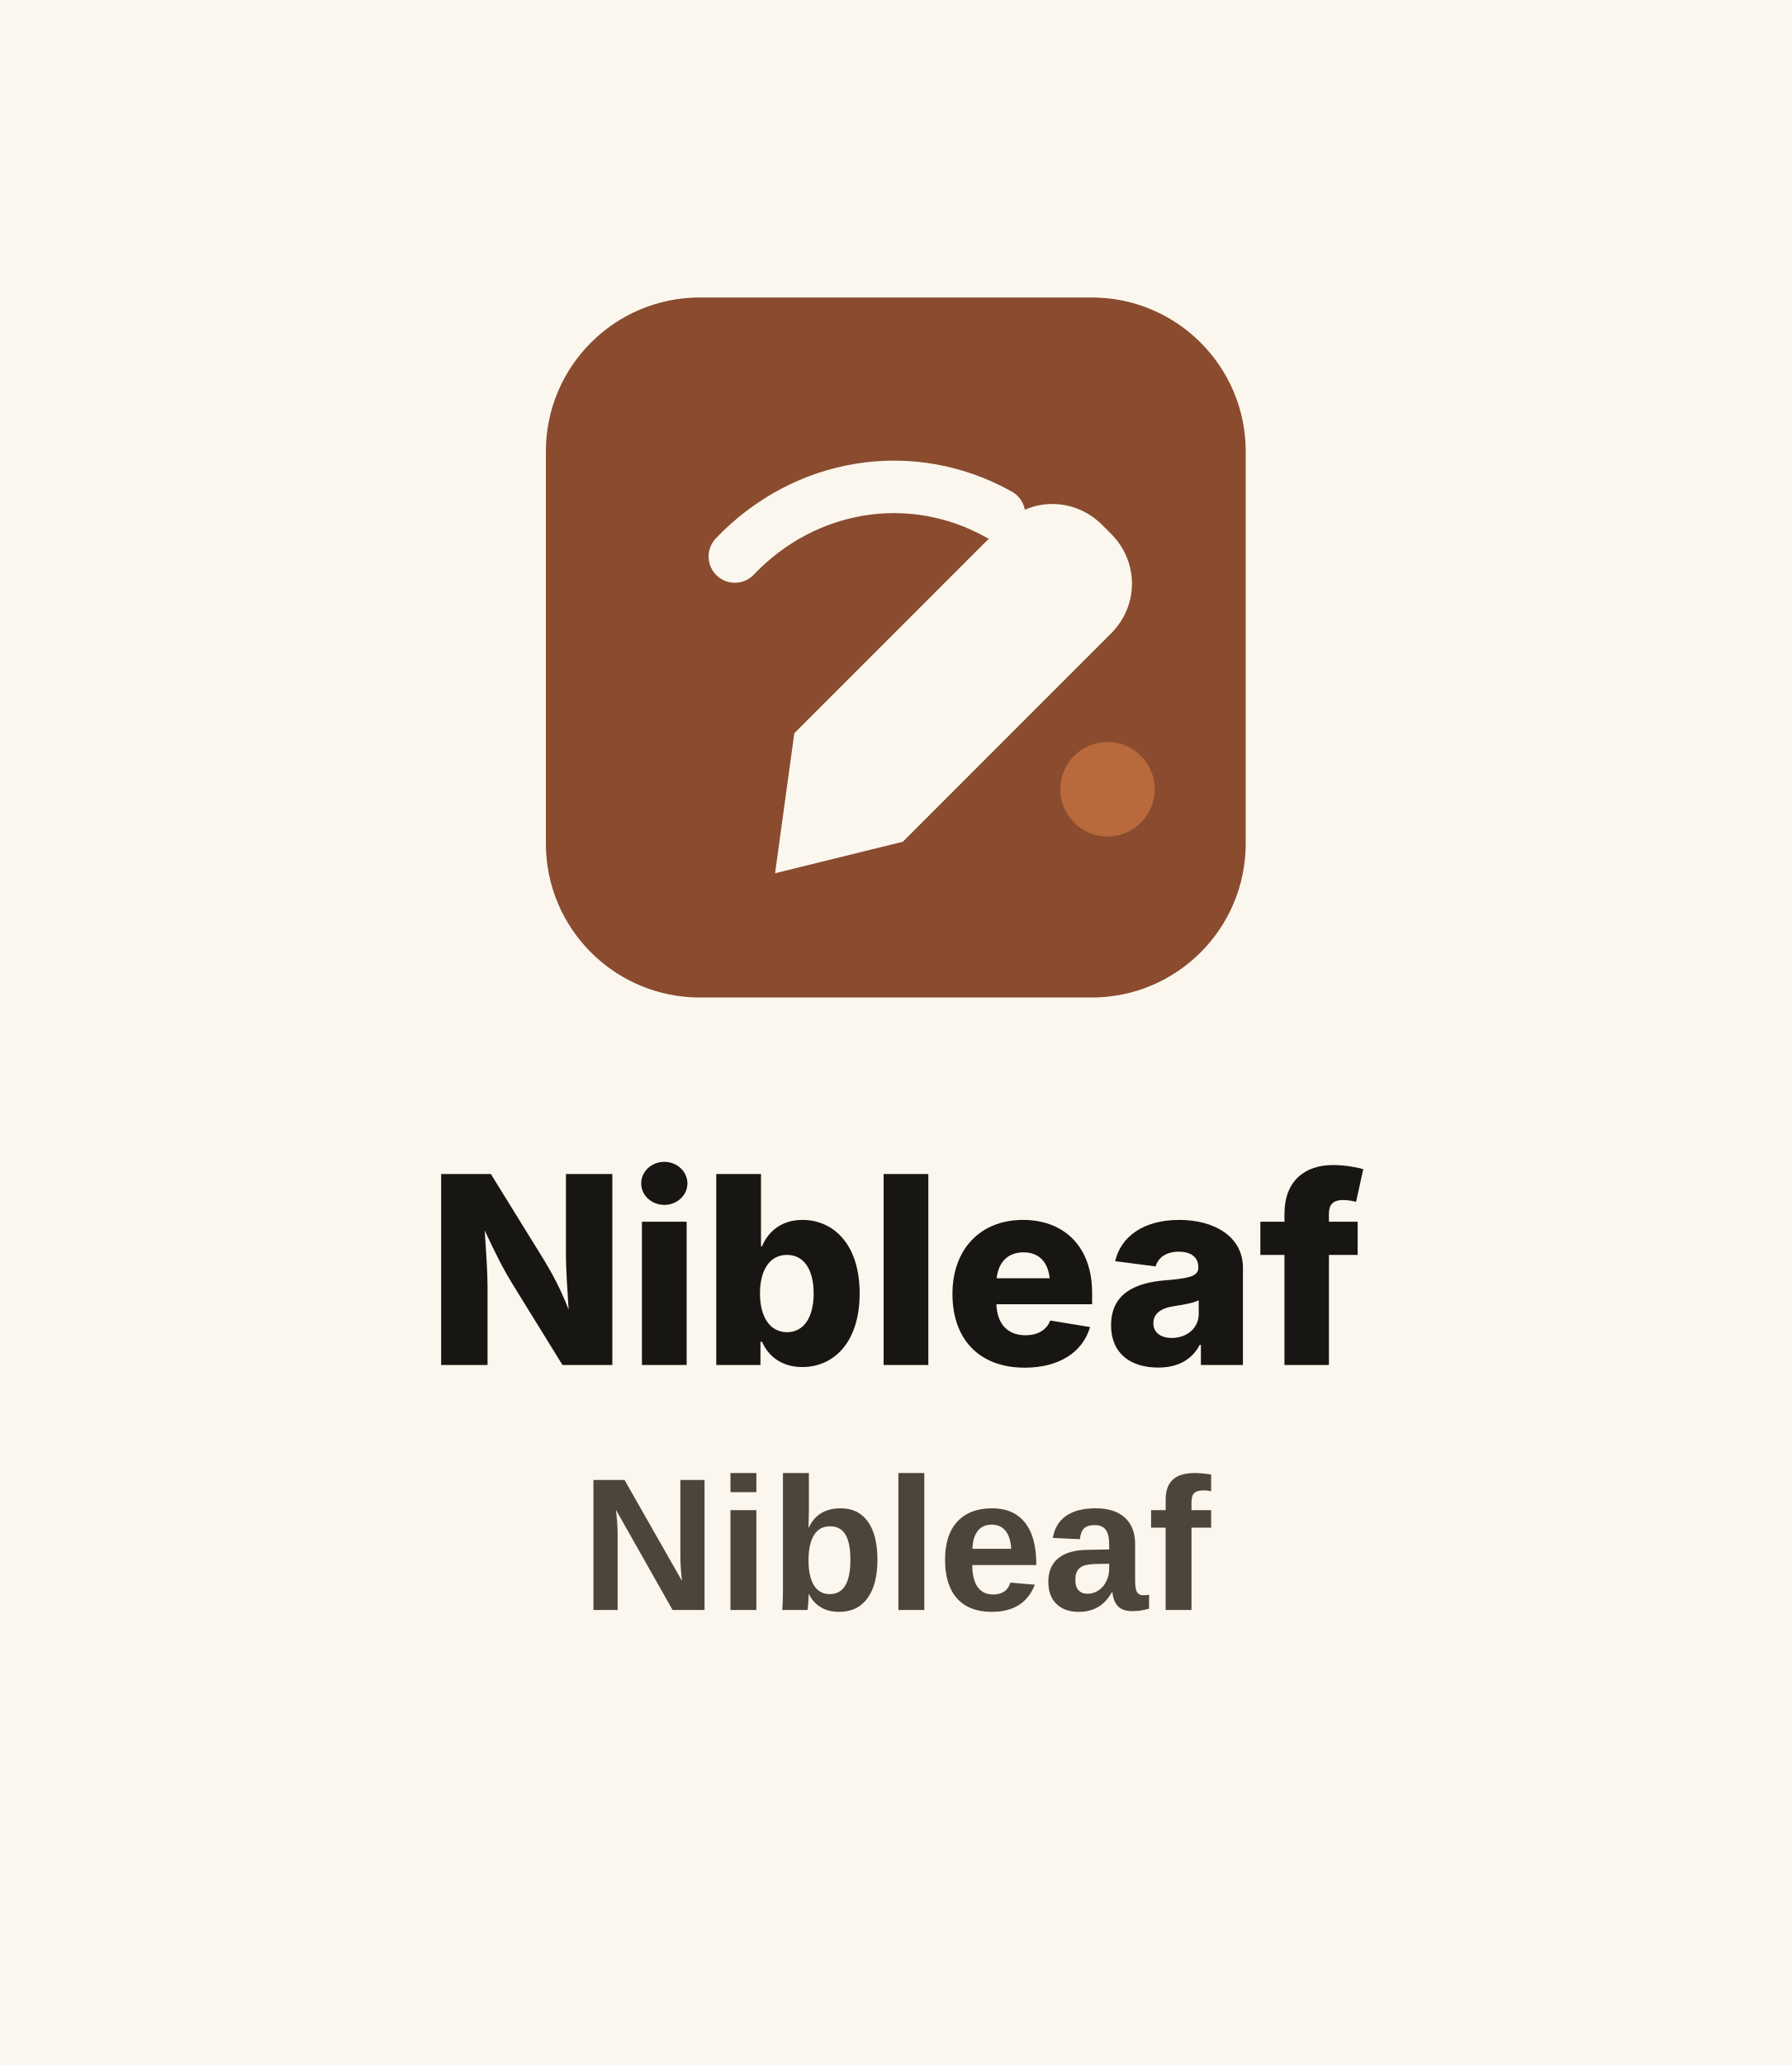
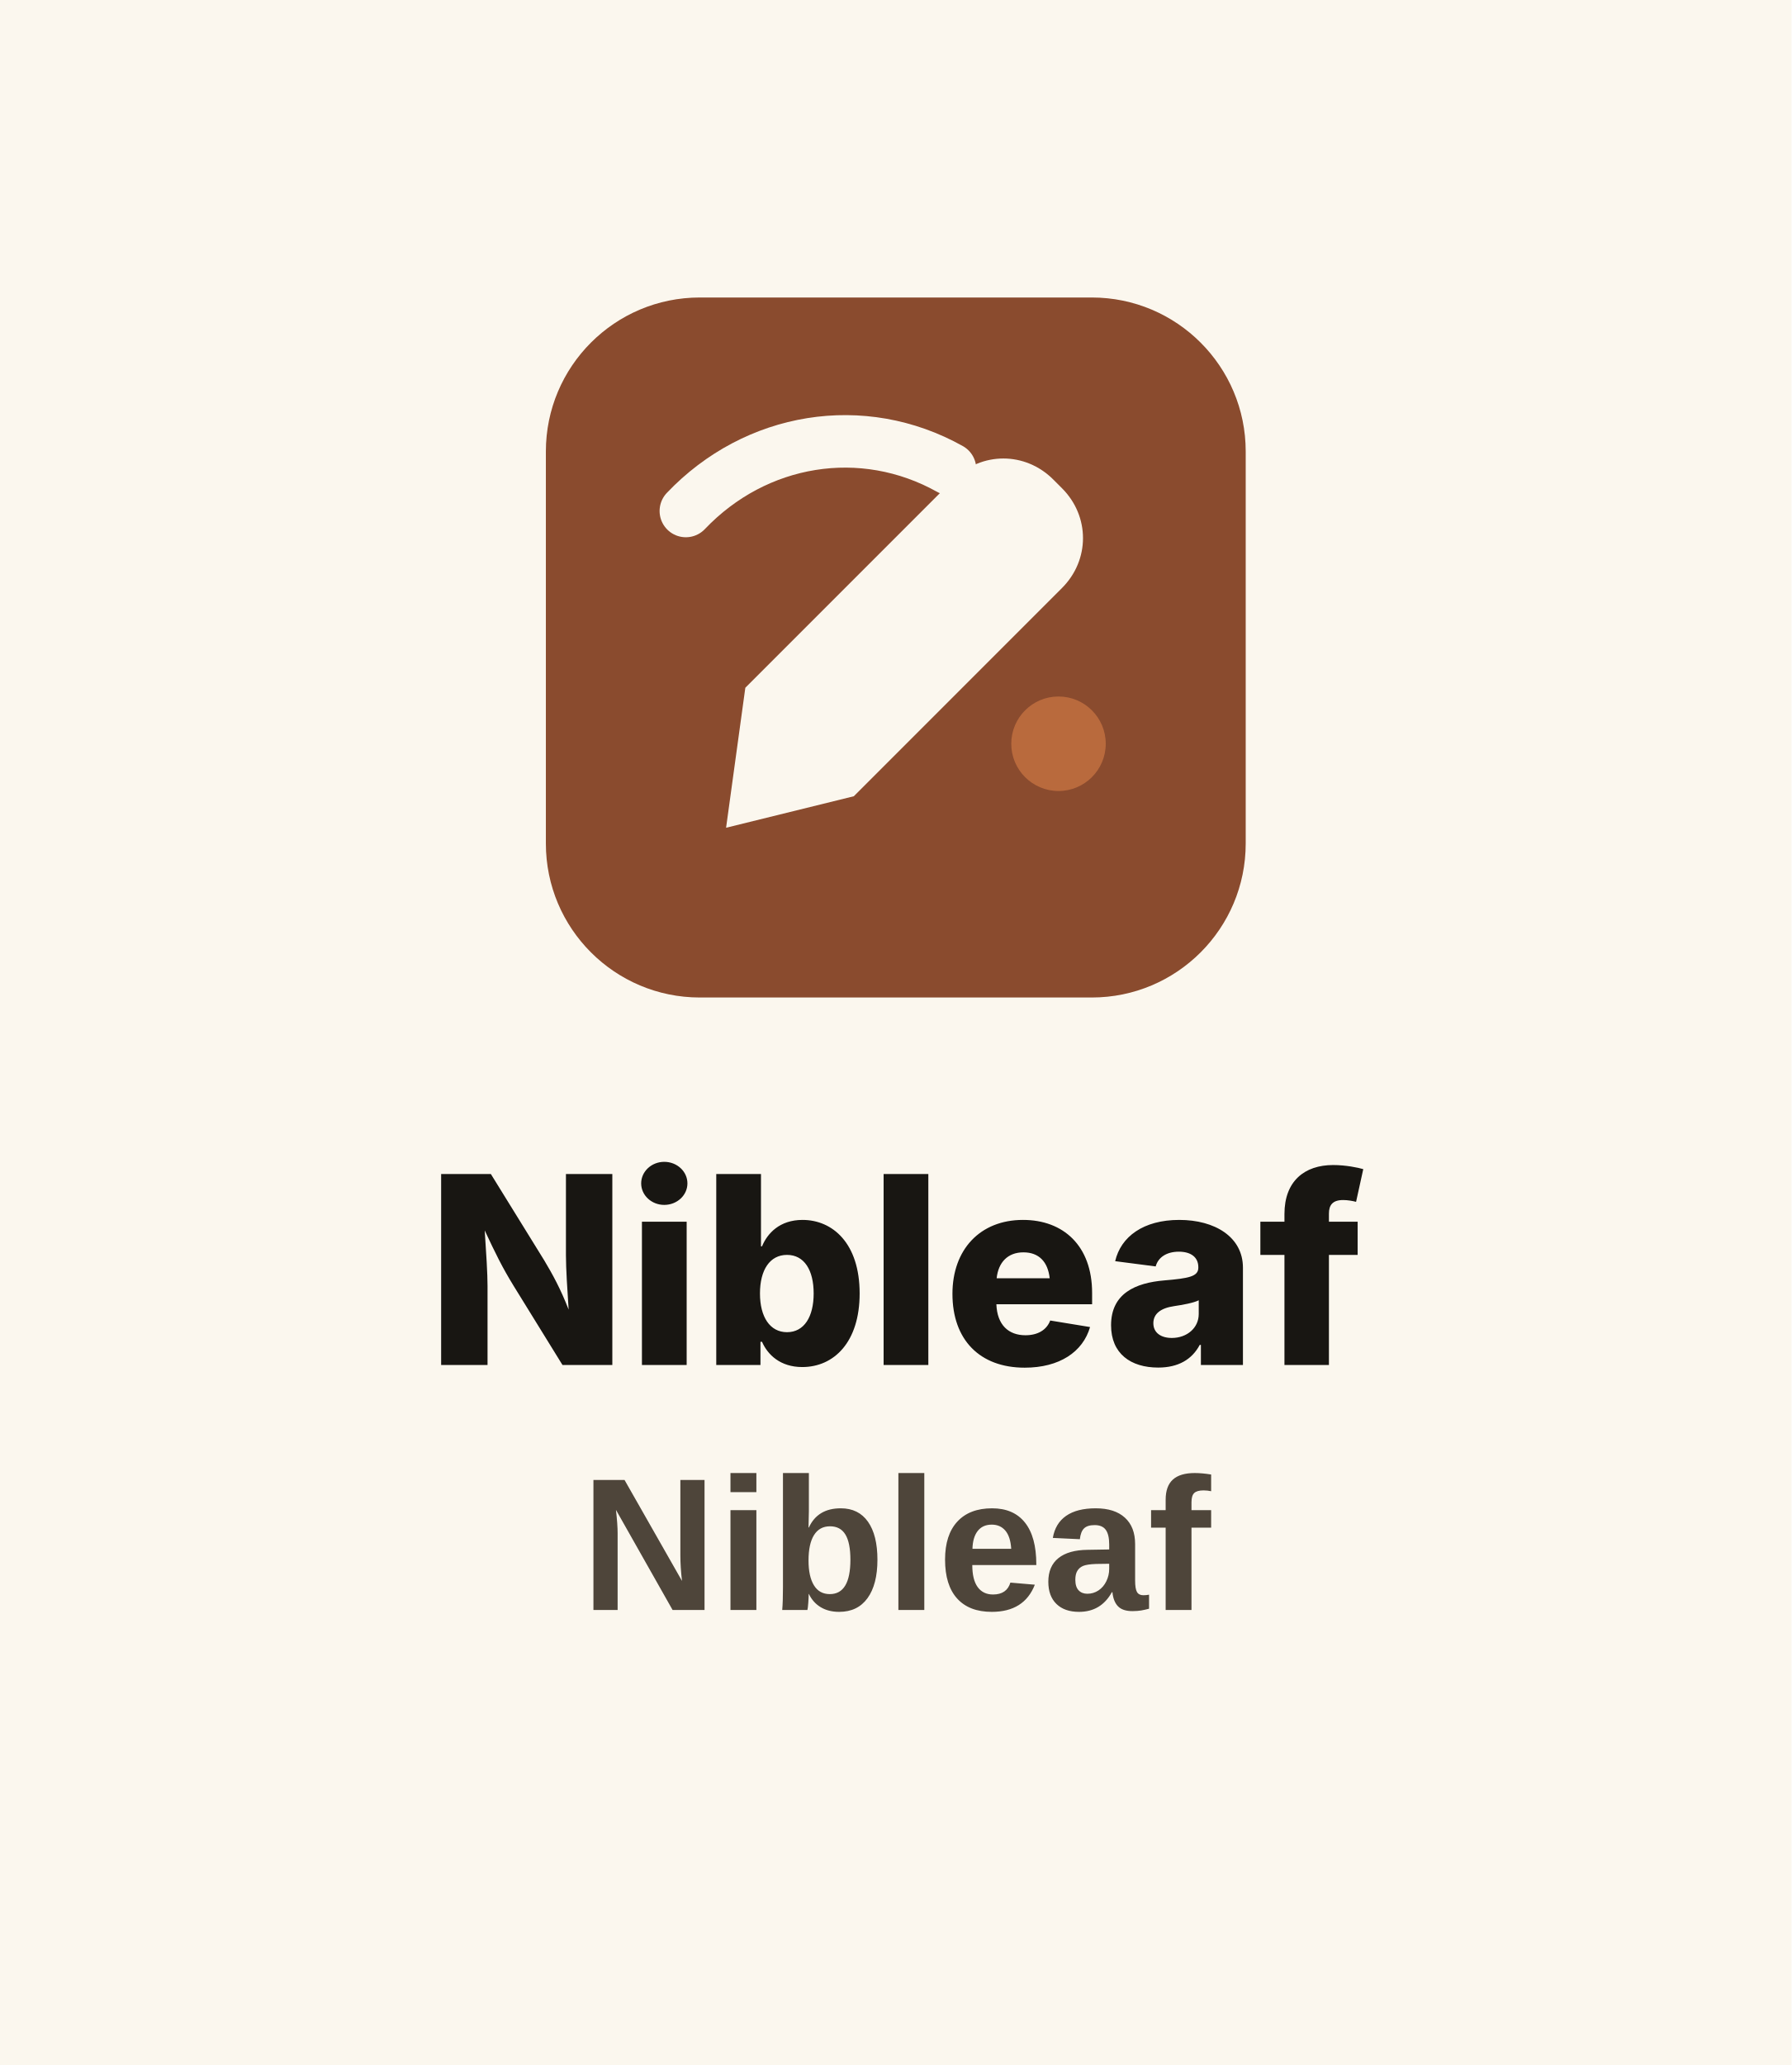
<svg xmlns="http://www.w3.org/2000/svg" viewBox="0 0 1024 1180" role="img" aria-label="Nibleaf">
  <rect width="1024" height="1180" fill="#FBF7EE" />
  <rect x="312" y="170" width="400" height="400" rx="88" fill="#8A4B2E" />
-   <path d="M454 419 573 300c16-16 41-16 57 0l5 5c16 16 16 41 0 57L516 481l-73 18 11-80Z" fill="#FBF7EE" />
-   <path d="M420 318c40-42 101-52 151-24" fill="none" stroke="#FBF7EE" stroke-linecap="round" stroke-width="30" />
-   <circle cx="633" cy="451" r="27" fill="#B96A3D" />
+   <path d="M426 393 545 274c16-16 41-16 57 0l5 5c16 16 16 41 0 57L488 455l-73 18 11-80Z" fill="#FBF7EE" />
+   <path d="M392 292c40-42 101-52 151-24" fill="none" stroke="#FBF7EE" stroke-linecap="round" stroke-width="30" />
+   <circle cx="605" cy="425" r="27" fill="#B96A3D" />
  <text x="512" y="780" fill="#181612" font-family="Geist Variable, Inter, system-ui, sans-serif" font-size="150" font-weight="760" text-anchor="middle">Nibleaf</text>
  <text x="512" y="920" direction="rtl" fill="#4E453A" font-family="Tahoma, Arial, system-ui, sans-serif" font-size="108" font-weight="800" text-anchor="middle">Nibleaf</text>
</svg>
